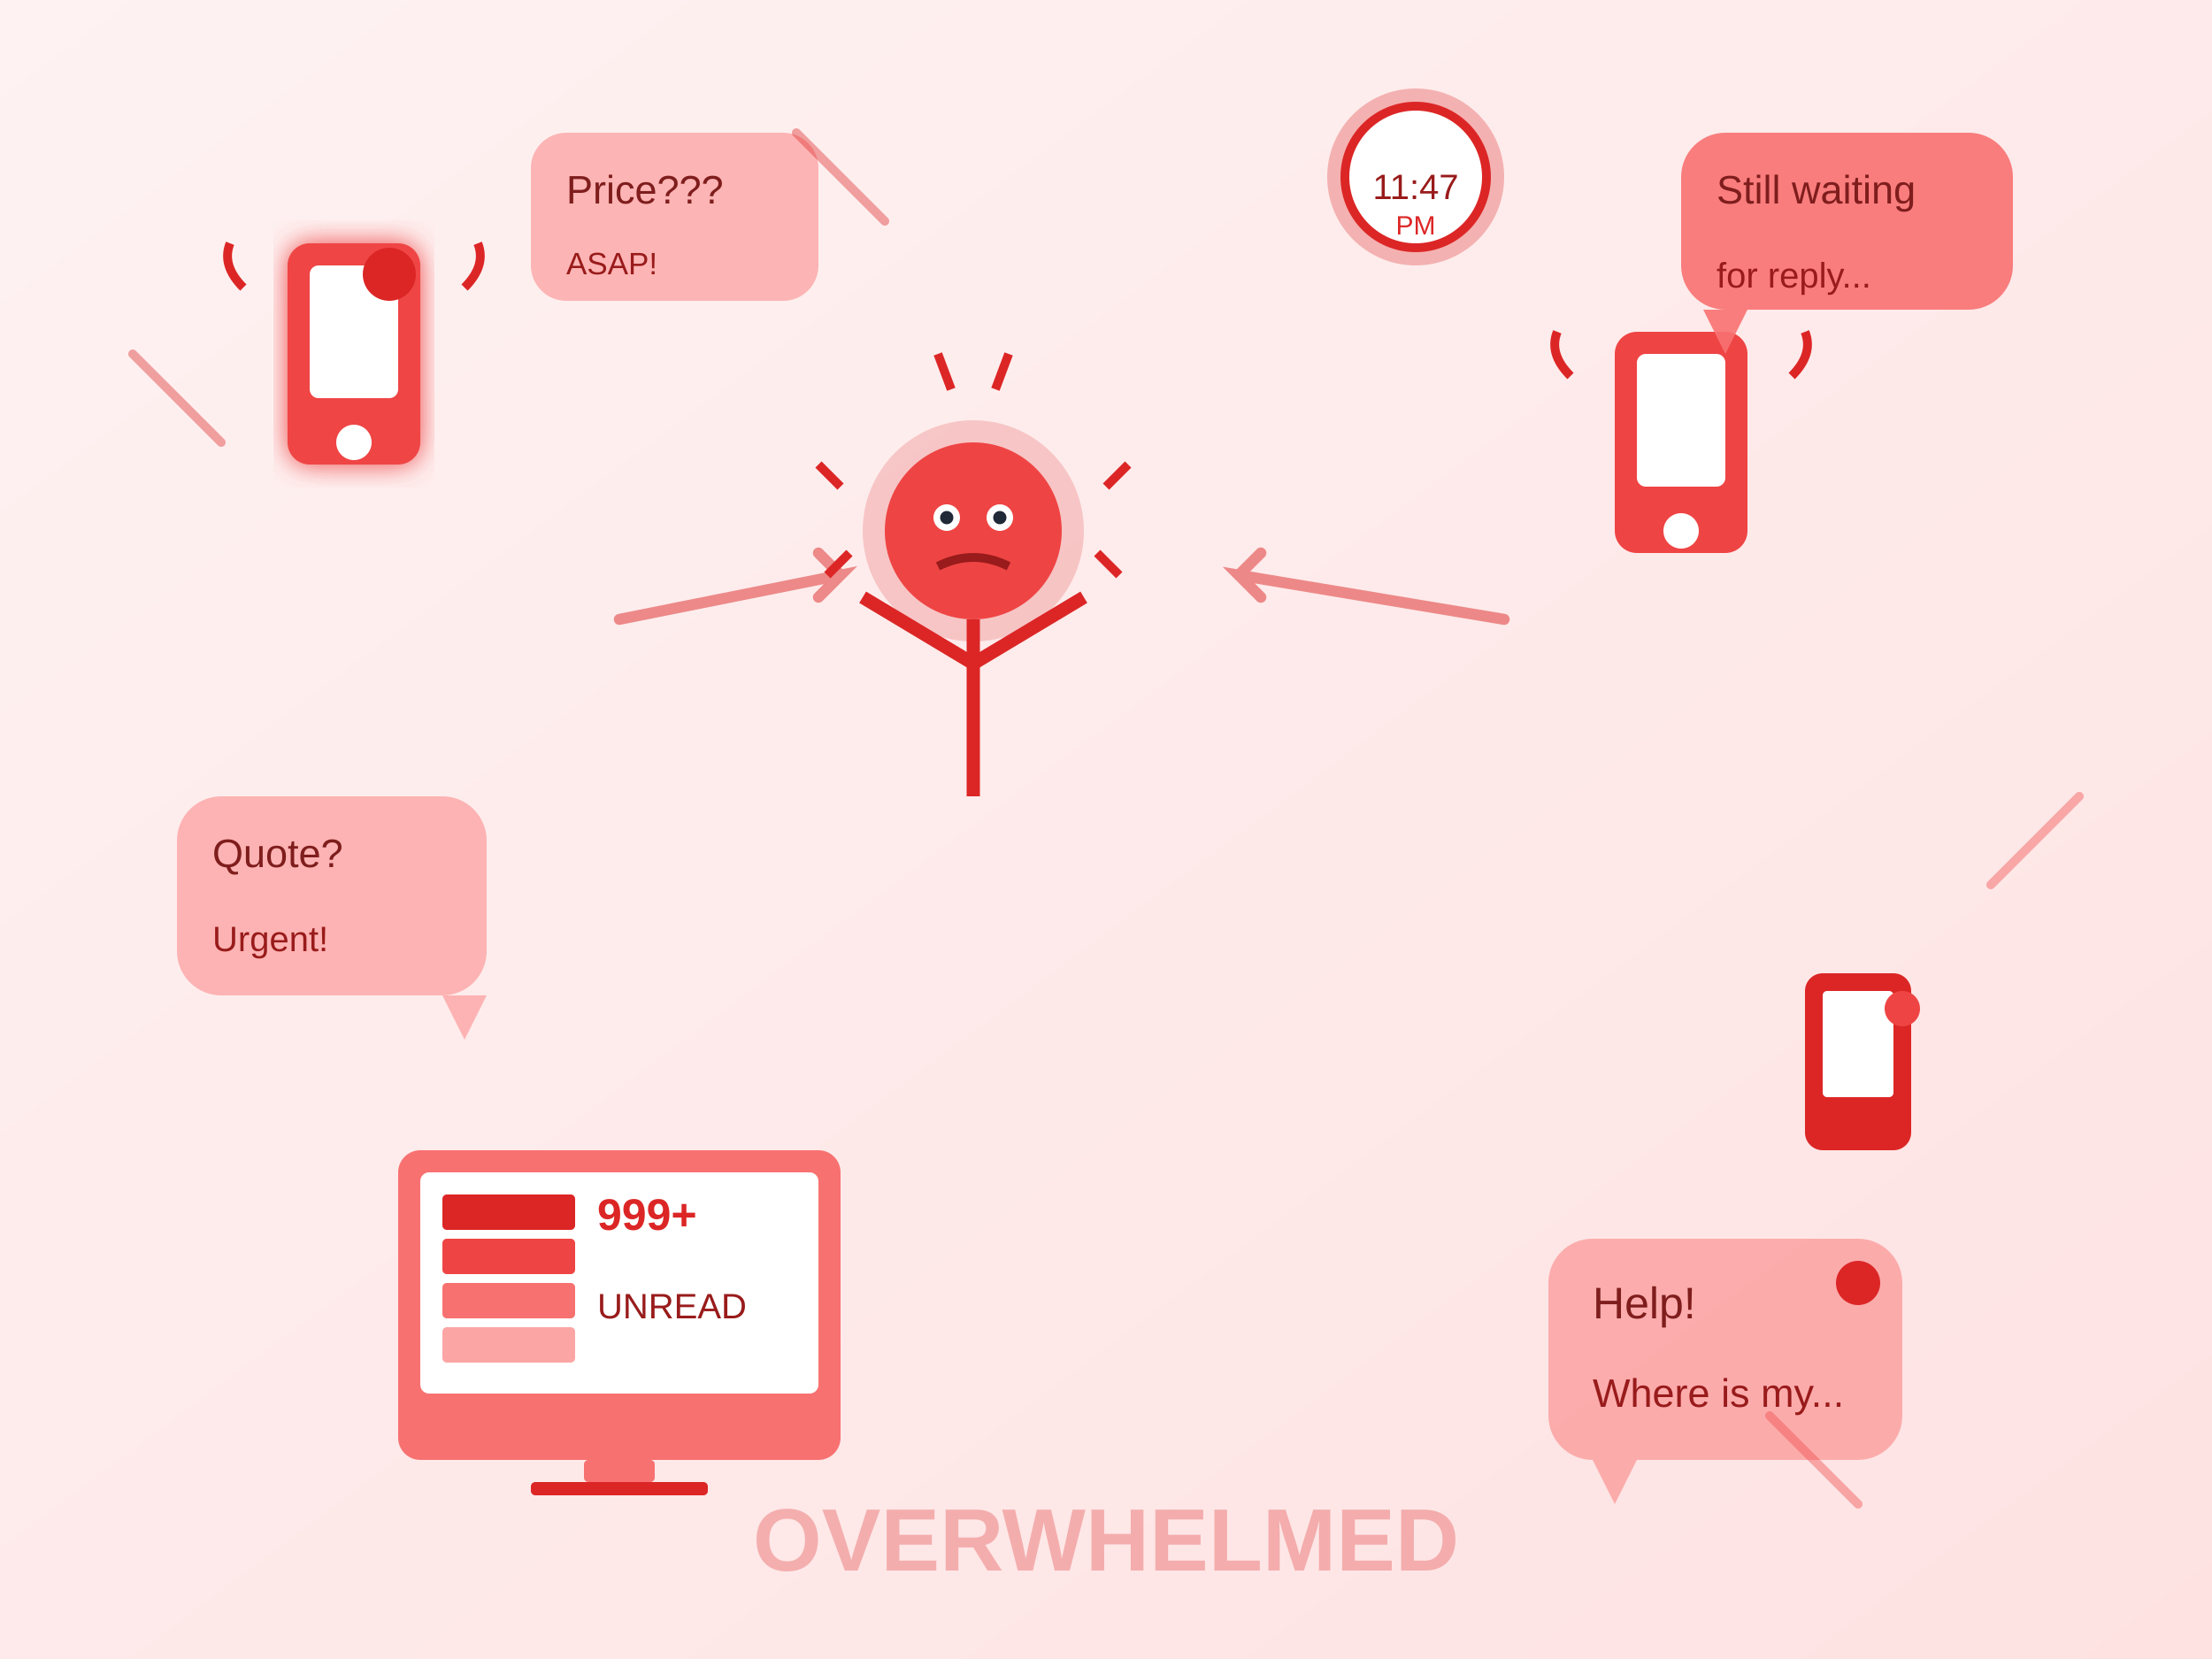
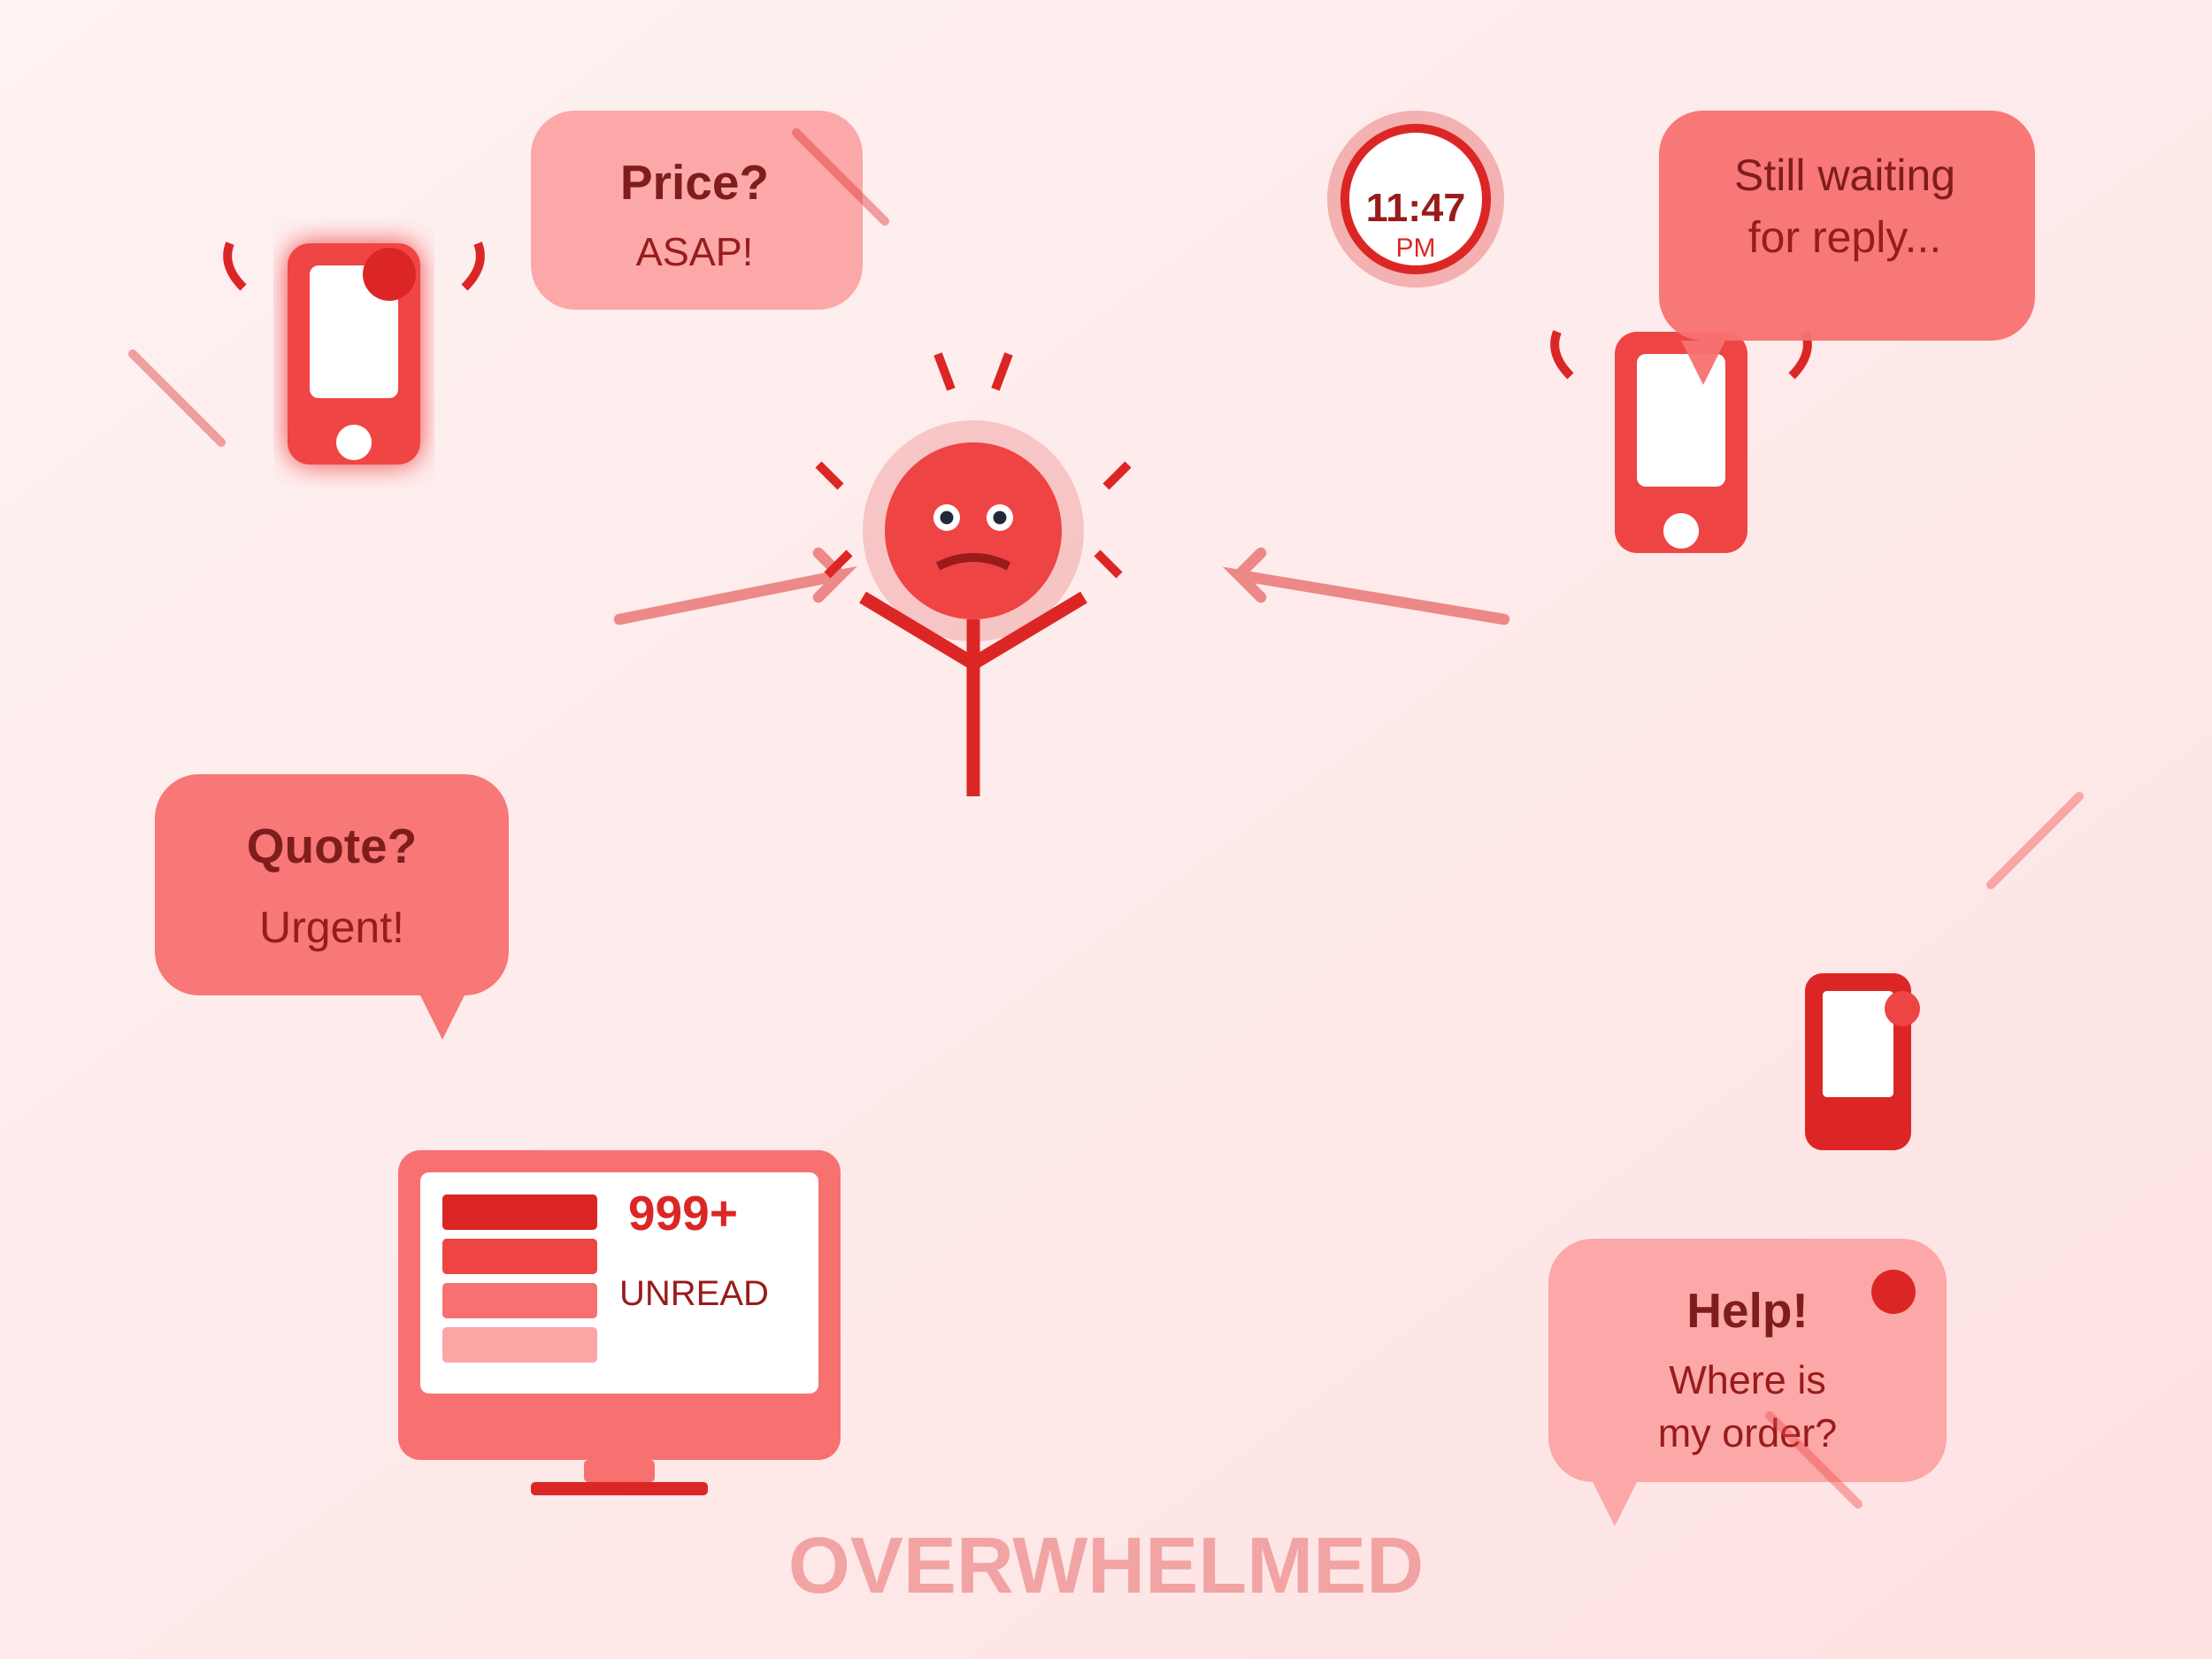
<svg xmlns="http://www.w3.org/2000/svg" width="500" height="375" viewBox="0 0 500 375" fill="none">
  <defs>
    <linearGradient id="stressGradient" x1="0%" y1="0%" x2="100%" y2="100%">
      <stop offset="0%" style="stop-color:#FEF2F2;stop-opacity:1" />
      <stop offset="100%" style="stop-color:#FEE2E2;stop-opacity:1" />
    </linearGradient>
    <filter id="glowRed">
      <feGaussianBlur stdDeviation="3" result="coloredBlur" />
      <feMerge>
        <feMergeNode in="coloredBlur" />
        <feMergeNode in="SourceGraphic" />
      </feMerge>
    </filter>
  </defs>
  <rect width="500" height="375" fill="url(#stressGradient)" />
  <g id="stressedPerson" transform="translate(220, 120)">
    <circle cx="0" cy="0" r="25" fill="#DC2626" opacity="0.2" />
    <circle cx="0" cy="0" r="20" fill="#EF4444" />
    <circle cx="-6" cy="-3" r="3" fill="white" />
    <circle cx="6" cy="-3" r="3" fill="white" />
    <circle cx="-6" cy="-3" r="1.5" fill="#1F2937" />
    <circle cx="6" cy="-3" r="1.5" fill="#1F2937" />
    <path d="M -8 8 Q 0 4 8 8" stroke="#991B1B" stroke-width="2" fill="none" />
    <path d="M -30 -10 L -35 -15" stroke="#DC2626" stroke-width="2" />
    <path d="M -28 5 L -33 10" stroke="#DC2626" stroke-width="2" />
    <path d="M 30 -10 L 35 -15" stroke="#DC2626" stroke-width="2" />
    <path d="M 28 5 L 33 10" stroke="#DC2626" stroke-width="2" />
    <path d="M -5 -32 L -8 -40" stroke="#DC2626" stroke-width="2" />
    <path d="M 5 -32 L 8 -40" stroke="#DC2626" stroke-width="2" />
    <line x1="0" y1="20" x2="0" y2="60" stroke="#DC2626" stroke-width="3" />
    <line x1="0" y1="30" x2="-25" y2="15" stroke="#DC2626" stroke-width="3" />
    <line x1="0" y1="30" x2="25" y2="15" stroke="#DC2626" stroke-width="3" />
  </g>
  <g id="phone1" transform="translate(80, 80)">
    <rect x="-15" y="-25" width="30" height="50" rx="5" fill="#EF4444" filter="url(#glowRed)" />
    <rect x="-10" y="-20" width="20" height="30" rx="2" fill="white" />
    <circle cx="0" cy="20" r="4" fill="white" />
    <path d="M -25 -15 Q -30 -20 -28 -25" stroke="#DC2626" stroke-width="2" fill="none">
      <animate attributeName="opacity" values="1;0.3;1" dur="1s" repeatCount="indefinite" />
    </path>
    <path d="M 25 -15 Q 30 -20 28 -25" stroke="#DC2626" stroke-width="2" fill="none">
      <animate attributeName="opacity" values="1;0.3;1" dur="1s" repeatCount="indefinite" />
    </path>
    <circle cx="8" cy="-18" r="6" fill="#DC2626">
      <animate attributeName="opacity" values="1;0.5;1" dur="0.8s" repeatCount="indefinite" />
    </circle>
  </g>
  <g id="phone2" transform="translate(380, 100)">
    <rect x="-15" y="-25" width="30" height="50" rx="5" fill="#EF4444" />
    <rect x="-10" y="-20" width="20" height="30" rx="2" fill="white" />
    <circle cx="0" cy="20" r="4" fill="white" />
    <path d="M -25 -15 Q -30 -20 -28 -25" stroke="#DC2626" stroke-width="2" fill="none">
      <animate attributeName="opacity" values="0.5;1;0.5" dur="1.2s" repeatCount="indefinite" />
    </path>
    <path d="M 25 -15 Q 30 -20 28 -25" stroke="#DC2626" stroke-width="2" fill="none">
      <animate attributeName="opacity" values="0.5;1;0.5" dur="1.2s" repeatCount="indefinite" />
    </path>
  </g>
  <g id="phone3" transform="translate(420, 240)">
    <rect x="-12" y="-20" width="24" height="40" rx="4" fill="#DC2626" />
    <rect x="-8" y="-16" width="16" height="24" rx="1" fill="white" />
    <circle cx="10" cy="-12" r="4" fill="#EF4444">
      <animate attributeName="opacity" values="1;0.3;1" dur="1s" repeatCount="indefinite" />
    </circle>
  </g>
  <g id="inbox" transform="translate(90, 260)">
    <rect x="0" y="0" width="100" height="70" rx="5" fill="#F87171" />
    <rect x="5" y="5" width="90" height="50" rx="2" fill="white" />
-     <rect x="10" y="10" width="30" height="8" rx="1" fill="#DC2626" />
-     <rect x="10" y="20" width="30" height="8" rx="1" fill="#EF4444" />
-     <rect x="10" y="30" width="30" height="8" rx="1" fill="#F87171" />
-     <rect x="10" y="40" width="30" height="8" rx="1" fill="#FCA5A5" />
-     <text x="45" y="18" font-family="Arial, sans-serif" font-size="10" font-weight="bold" fill="#DC2626">999+</text>
-     <text x="45" y="38" font-family="Arial, sans-serif" font-size="8" fill="#991B1B">UNREAD</text>
+     <rect x="10" y="10" width="35" height="8" rx="1" fill="#DC2626" />
+     <rect x="10" y="20" width="35" height="8" rx="1" fill="#EF4444" />
+     <rect x="10" y="30" width="35" height="8" rx="1" fill="#F87171" />
+     <rect x="10" y="40" width="35" height="8" rx="1" fill="#FCA5A5" />
+     <text x="52" y="18" font-family="Arial, sans-serif" font-size="11" font-weight="bold" fill="#DC2626">999+</text>
+     <text x="50" y="35" font-family="Arial, sans-serif" font-size="8" fill="#991B1B">UNREAD</text>
    <rect x="42" y="70" width="16" height="5" rx="1" fill="#F87171" />
    <rect x="30" y="75" width="40" height="3" rx="1" fill="#DC2626" />
  </g>
  <g id="chatBubbles">
    <g transform="translate(350, 280)">
-       <rect x="0" y="0" width="80" height="50" rx="10" fill="#FCA5A5" opacity="0.9" />
-       <polygon points="10,50 15,60 20,50" fill="#FCA5A5" opacity="0.9" />
-       <text x="10" y="18" font-family="Arial, sans-serif" font-size="10" fill="#7F1D1D">Help!</text>
-       <text x="10" y="38" font-family="Arial, sans-serif" font-size="9" fill="#991B1B">Where is my...</text>
-       <circle cx="70" cy="10" r="5" fill="#DC2626">
+       <rect x="0" y="0" width="90" height="55" rx="10" fill="#FCA5A5" opacity="0.95" />
+       <polygon points="10,55 15,65 20,55" fill="#FCA5A5" opacity="0.95" />
+       <text x="45" y="20" font-family="Arial, sans-serif" font-size="11" font-weight="600" fill="#7F1D1D" text-anchor="middle">Help!</text>
+       <text x="45" y="35" font-family="Arial, sans-serif" font-size="9" fill="#991B1B" text-anchor="middle">Where is</text>
+       <text x="45" y="47" font-family="Arial, sans-serif" font-size="9" fill="#991B1B" text-anchor="middle">my order?</text>
+       <circle cx="78" cy="12" r="5" fill="#DC2626">
        <animate attributeName="opacity" values="1;0.5;1" dur="1.5s" repeatCount="indefinite" />
      </circle>
    </g>
-     <g transform="translate(40, 180)">
-       <rect x="0" y="0" width="70" height="45" rx="10" fill="#FCA5A5" opacity="0.8" />
-       <polygon points="60,45 65,55 70,45" fill="#FCA5A5" opacity="0.8" />
-       <text x="8" y="16" font-family="Arial, sans-serif" font-size="9" fill="#7F1D1D">Quote?</text>
-       <text x="8" y="35" font-family="Arial, sans-serif" font-size="8" fill="#991B1B">Urgent!</text>
+     <g transform="translate(35, 175)">
+       <rect x="0" y="0" width="80" height="50" rx="10" fill="#F87171" opacity="0.95" />
+       <polygon points="60,50 65,60 70,50" fill="#F87171" opacity="0.95" />
+       <text x="40" y="20" font-family="Arial, sans-serif" font-size="11" font-weight="600" fill="#7F1D1D" text-anchor="middle">Quote?</text>
+       <text x="40" y="38" font-family="Arial, sans-serif" font-size="10" fill="#991B1B" text-anchor="middle">Urgent!</text>
    </g>
-     <g transform="translate(380, 30)">
-       <rect x="0" y="0" width="75" height="40" rx="10" fill="#F87171" opacity="0.9" />
-       <polygon points="5,40 10,50 15,40" fill="#F87171" opacity="0.9" />
-       <text x="8" y="16" font-family="Arial, sans-serif" font-size="9" fill="#7F1D1D">Still waiting</text>
-       <text x="8" y="35" font-family="Arial, sans-serif" font-size="8" fill="#991B1B">for reply...</text>
+     <g transform="translate(375, 25)">
+       <rect x="0" y="0" width="85" height="52" rx="10" fill="#F87171" opacity="0.95" />
+       <polygon points="5,52 10,62 15,52" fill="#F87171" opacity="0.95" />
+       <text x="42" y="18" font-family="Arial, sans-serif" font-size="10" fill="#7F1D1D" text-anchor="middle">Still waiting</text>
+       <text x="42" y="32" font-family="Arial, sans-serif" font-size="10" fill="#991B1B" text-anchor="middle">for reply...</text>
    </g>
-     <g transform="translate(120, 30)">
-       <rect x="0" y="0" width="65" height="38" rx="8" fill="#FCA5A5" opacity="0.8" />
-       <text x="8" y="16" font-family="Arial, sans-serif" font-size="9" fill="#7F1D1D">Price???</text>
-       <text x="8" y="32" font-family="Arial, sans-serif" font-size="7" fill="#991B1B">ASAP!</text>
+     <g transform="translate(120, 25)">
+       <rect x="0" y="0" width="75" height="45" rx="10" fill="#FCA5A5" opacity="0.95" />
+       <text x="37" y="20" font-family="Arial, sans-serif" font-size="11" font-weight="600" fill="#7F1D1D" text-anchor="middle">Price?</text>
+       <text x="37" y="35" font-family="Arial, sans-serif" font-size="9" fill="#991B1B" text-anchor="middle">ASAP!</text>
    </g>
  </g>
-   <g id="clock" transform="translate(320, 40)">
+   <g id="clock" transform="translate(320, 45)">
    <circle cx="0" cy="0" r="20" fill="#DC2626" opacity="0.3" />
    <circle cx="0" cy="0" r="16" fill="white" stroke="#DC2626" stroke-width="2" />
-     <text x="0" y="5" font-family="Arial, sans-serif" font-size="8" text-anchor="middle" fill="#991B1B">11:47</text>
+     <text x="0" y="5" font-family="Arial, sans-serif" font-size="9" font-weight="600" text-anchor="middle" fill="#991B1B">11:47</text>
    <text x="0" y="13" font-family="Arial, sans-serif" font-size="6" text-anchor="middle" fill="#DC2626">PM</text>
  </g>
  <g id="chaosLines" opacity="0.4">
    <path d="M 50 100 L 30 80" stroke="#DC2626" stroke-width="2" stroke-linecap="round">
      <animate attributeName="opacity" values="0.2;0.6;0.2" dur="2s" repeatCount="indefinite" />
    </path>
    <path d="M 450 200 L 470 180" stroke="#EF4444" stroke-width="2" stroke-linecap="round">
      <animate attributeName="opacity" values="0.3;0.7;0.3" dur="2.5s" repeatCount="indefinite" />
    </path>
    <path d="M 200 50 L 180 30" stroke="#DC2626" stroke-width="2" stroke-linecap="round">
      <animate attributeName="opacity" values="0.2;0.5;0.2" dur="1.8s" repeatCount="indefinite" />
    </path>
    <path d="M 400 320 L 420 340" stroke="#EF4444" stroke-width="2" stroke-linecap="round">
      <animate attributeName="opacity" values="0.4;0.8;0.4" dur="2.2s" repeatCount="indefinite" />
    </path>
  </g>
  <g id="stressArrows" opacity="0.5">
    <path d="M 140 140 L 190 130 L 185 135 M 190 130 L 185 125" stroke="#DC2626" stroke-width="2.5" stroke-linecap="round" />
    <path d="M 340 140 L 280 130 L 285 135 M 280 130 L 285 125" stroke="#DC2626" stroke-width="2.5" stroke-linecap="round" />
  </g>
-   <text x="250" y="355" font-family="Arial, sans-serif" font-size="20" font-weight="bold" fill="#DC2626" text-anchor="middle" opacity="0.3">OVERWHELMED</text>
+   <text x="250" y="360" font-family="Arial, sans-serif" font-size="18" font-weight="bold" fill="#DC2626" text-anchor="middle" opacity="0.35">OVERWHELMED</text>
</svg>
